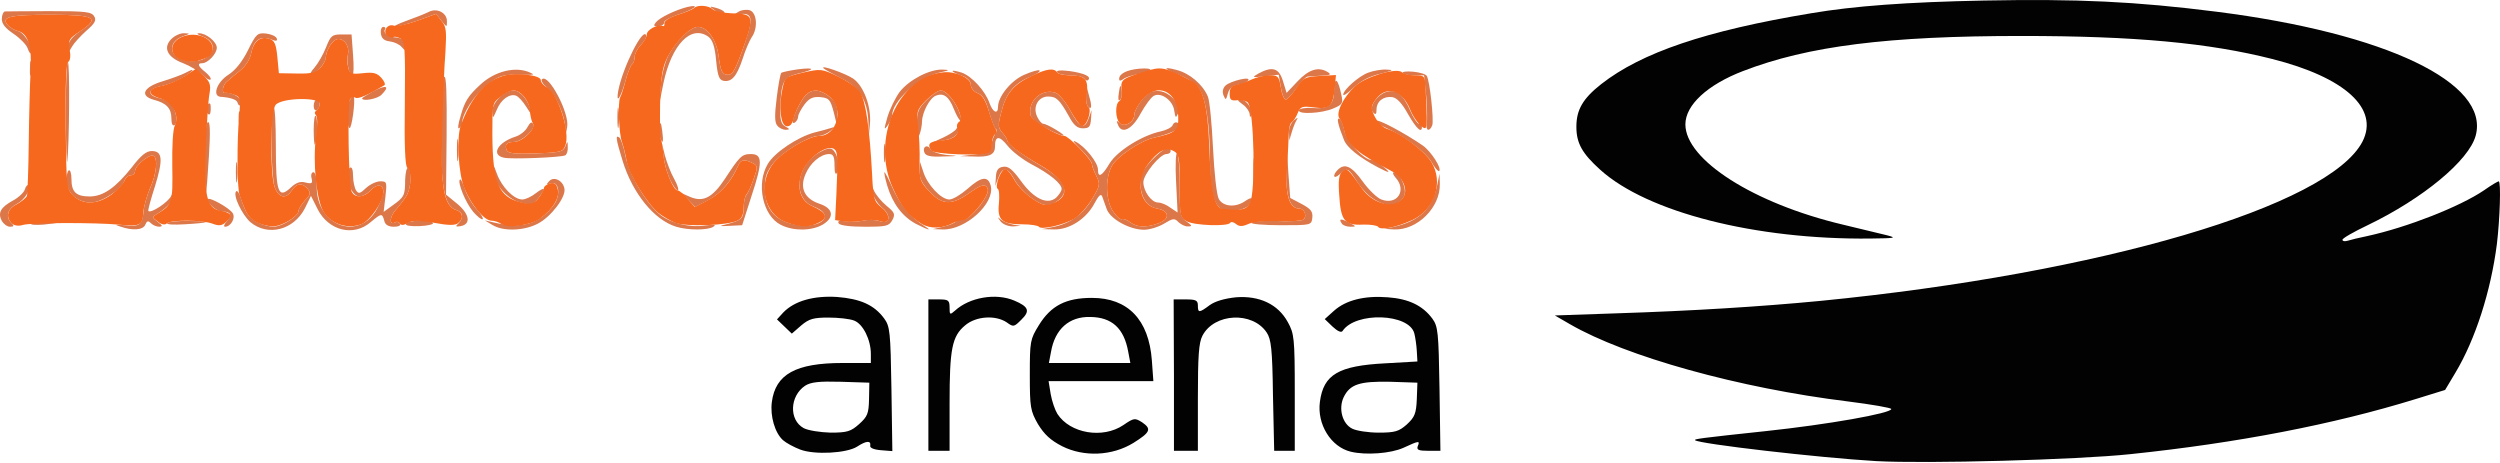
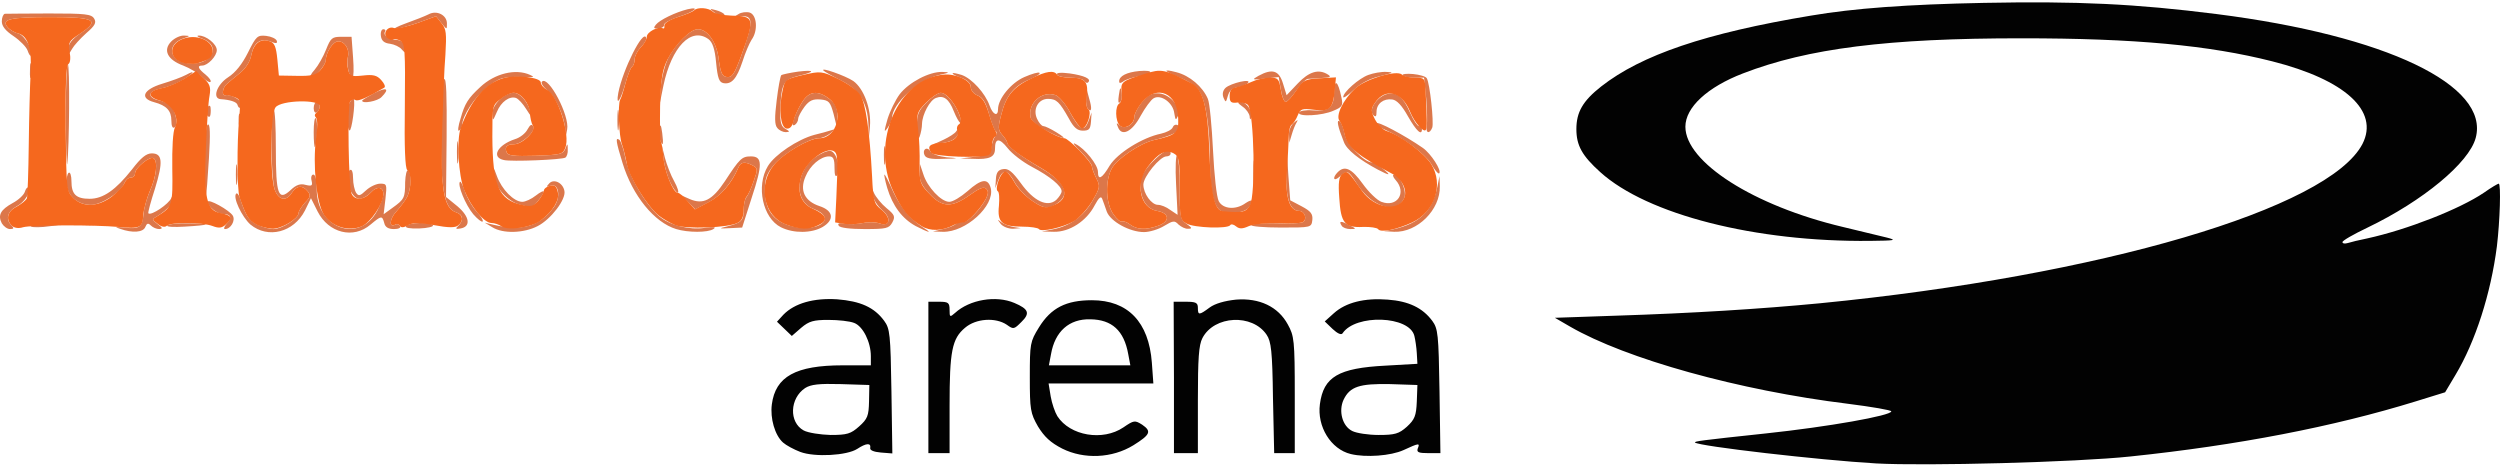
- <svg xmlns="http://www.w3.org/2000/svg" width="125" height="23.1" viewBox="68.402 167.127 825.624 152.564">
+ <svg xmlns="http://www.w3.org/2000/svg" width="150" height="28" viewBox="68.402 167.127 825.624 152.564">
  <path fill="#DC774A" d="M108 241.9c-1.9-.601-1.601-.7 1.5-.4 4.899.601 5.899-.1 6.3-4.399.1-1.9 1.1-5.4 2.2-7.9 2.1-4.7 2.6-9.7 1.1-10.6-1.2-.801-6.1 3.199-6.1 5 0 .8-.601 1.399-1.4 1.399s-1.7.8-2.1 1.8c-1 2.9-7.5 7.2-11.101 7.2-4.3 0-7.699-2.899-8-6.899-.1-1.7.2-3.4.7-3.7s.9 1 .9 2.8c0 4.3 1.5 5.8 6 5.8s8.6-2.899 14-9.7c2.899-3.8 4.7-5.3 6.5-5.3 3.6 0 3.8 2.8 1.1 11.601-1.399 4.3-2.399 8-2.2 8.199.9.9 6.801-3.1 7.601-5.1.7-1.7.899-1.8.899-.4.101 1.7-2.1 4.301-5.5 6.4-1.899 1.1-1.899 1.1.101 2.7 1.6 1.2 1.7 1.5.5 1.6-.9 0-2.101-.5-2.8-1.2-.9-.899-1.301-.699-1.801.5-.699 1.799-4.199 2.099-8.399.599zM151.1 240.5c-2.8-2.5-5.899-9-4.7-10.2.301-.3.801.301 1.2 1.301 1.9 5.899 2.9 7.5 5.7 8.899 1.6.8 4.1 1.5 5.4 1.5 2.8 0 8.3-3.5 8.3-5.3 0-.6 1-2.1 2.1-3.4 1.8-1.8 2-2.5.9-3.8-1.7-2.1-3.7-1.899-5.2.5-1.9 3-4.4 2.5-5.7-1.1-1.2-3.601-1.5-25.5-.3-26.2.4-.3.7 5.5.7 12.8 0 15.2.8 17.4 4.899 13.601 1.801-1.7 3.2-2.2 4.9-1.7 2.1.5 2.4.3 2-1.4-.3-1.1 0-2 .6-2 .7 0 1.101 1.9 1.101 4.9 0 13 14.2 18 20 7 1.1-2.2 2-4.601 2-5.4 0-2.5-2.101-2.8-4.101-.6-1.1 1.2-2.8 2.1-3.8 2.1-2.899 0-5.6-8-3.1-9.5.6-.399 1 .7 1 2.7 0 1.8.5 4 1 4.8.8 1.2 1.3 1.101 3.3-.8 1.3-1.2 3.4-2.2 4.7-2.2 2.2 0 2.2.3 1.7 5l-.599 5.099 2.9-2.1c3.899-2.8 4.2-3.3 4.2-8.5.1-2.399.5-4.2 1-3.899 1.199.699 1 6.199-.301 8.699-.6 1.2-2.3 3.4-3.6 4.9-2.3 2.4-2.5 5.6-.3 4.3.5-.3 1.1-.1 1.5.5.399.601-.5 1-2 1-1.8 0-2.9-.6-3.2-2-.7-2.5-.9-2.5-4.5.5-5.7 4.9-13.9 2.8-17.5-4.3l-2.2-4.4-2 4.101C165.4 243.1 156.9 245.3 151.1 240.5zM231 241.4l-2.5-1.5 3 .7c9.399 2.199 15.1.5 19.8-5.801 2.4-3.3 1.7-8.1-1.1-7.1-1.4.5-1.5.4-.4-.8 1.5-1.601 4.5-.2 5 2.5.6 2.8-4.5 9.399-8.8 11.6-4.6 2.401-11.5 2.601-15 .401zM291.7 242c-7.2-2.2-14.4-11-17.7-21.8-2.2-7.2-2.4-8.6-1.101-7.7.5.3 1.5 3.101 2.101 6.3 1.2 5.9 6.399 14.801 11 18.9 3.399 3 10.1 4.7 15.199 3.9 3-.4 3.9-.301 2.801.399-1.801 1.201-8.4 1.201-12.3.001zM326.3 241.4c-6-3-8.3-13.601-4.3-20.2 2.3-3.8 9.8-8.8 15.3-10.3 2.1-.5 4.6-1.2 5.5-1.5 1.399-.5 1.3-.3-.2 1-1.1.899-2.8 1.6-3.8 1.6-3.2 0-11.7 5.101-14.8 8.8-2.4 2.9-3 4.601-3 8.2 0 6.5 2.6 10.2 8.3 11.9 9.1 2.6 16.1-2.4 7.7-5.601-6.301-2.399-6.101-11.899.5-16.899 1.899-1.4 4.199-2.4 5.199-2.2 2 .4 3.5 5.9 2.2 8-.6.8-.899 0-.899-2.4 0-3-.4-3.8-1.801-3.8-2.8 0-6.3 3-7.8 6.7-2 4.6-.2 8.1 4.601 9.7 4.6 1.5 5.1 4.5 1.1 6.899-3.6 2.101-9.6 2.201-13.8.101zM370.8 241c-4.4-2.399-7.601-6.6-9.4-12.6-.7-2.4-1.1-4.4-.899-4.4.199 0 1.5 2.5 2.899 5.7 2.5 5.3 5.9 9.3 10.2 12 3 1.9 1.3 1.4-2.8-.7zM379.8 242c1.899-.399 3.8-1.2 4.399-1.8.601-.6 1.601-.8 2.2-.6 1.3.5 5.601-3.801 7.601-7.601.8-1.6.899-2.5.1-3.3s-2.3-.2-5.5 2.1c-5.9 4.2-9 4.101-13.2-.399-2.5-2.601-3.399-4.4-3.3-6.7l.1-3.2 1.101 3.3c1.3 4.301 5.899 9.2 8.6 9.2 1.2 0 3.8-1.6 6-3.5 4.601-4.1 6.8-4.399 7.7-1 1.4 5.8-8.3 14.601-15.8 14.4l-3.3-.101L379.8 242zM416.1 242.1c5.7-1.101 10.1-4.301 13-9.301 2.6-4.399 2.7-4.899 1.4-7.5-.801-1.6-1.5-3.399-1.5-4.1 0-.6-1.7-2.8-3.7-4.8-2.2-2.101-2.9-3.2-1.7-2.5 3.1 1.5 7.4 6.899 7.4 9.2 0 2.899 1.3 2.3 3.899-2.101 2.601-4.1 10.7-9.2 16.9-10.5 1.8-.399 3.6-1.3 3.899-2.1.5-1.4 2.301-1 2.301.5 0 1-4.101 2.7-8.5 3.7-4.5 1-12.4 6.3-14 9.5-2.2 4.199-1.9 11.5.6 15 1.1 1.6 2.4 2.699 2.8 2.399.5-.2 1.7.2 2.7 1 2.3 1.7 5.1 1.9 9.3.4 4-1.4 3.8-4.2-.399-4.9-3.4-.6-5.5-3.899-5.5-8.7 0-2.399 1-4.3 3.8-7.3 3.8-3.899 6.2-5.1 6.2-3 0 .601-.601 1-1.4 1-2.1 0-7.6 6.7-7.6 9.3 0 3 2.699 6.7 4.8 6.7 1 0 2.8.7 4.1 1.7l2.4 1.6-.5-10.1c-.3-5.6-.101-9.9.399-9.6.4.3.801 5.199.801 10.8 0 9.6.199 10.5 2.3 11.899 1.8 1.301 1.899 1.601.5 1.601-.9.1-2.3-.601-3.2-1.4-1.3-1.399-1.8-1.3-4.8.5-1.8 1.101-4.8 2-6.601 2-4.699 0-11.1-3.5-12.3-6.8-.5-1.5-1.2-3.4-1.5-4.2-.399-1-1.1-.399-2.5 2.2-2.7 5.2-8.3 8.8-13.399 8.7l-4-.101 3.6-.696zM528.5 242.1c8.8-2 12.899-6 14.6-14.101l.7-3.5.1 3.4c.2 7.7-7.399 15.3-15.1 15l-3.3-.2 3-.599zM69 240.1c-1.4-2.7-.4-4.5 3.6-6.7 1.9-1 3.7-2.7 4-3.7s.8-1.6 1.101-1.4c1.1 1.2-1.101 4.801-3.801 6.2-3 1.601-3.8 4.2-1.699 6.3.899.9.8 1.2-.5 1.2-.901 0-2.101-.9-2.701-1.9zM78.6 240.9c.3-.5 2.9-.9 5.7-.8 5.9.1 5.4.5-1.5 1.199-2.6.201-4.5.101-4.2-.399zM123.6 240.8c.3-.399 3.5-.8 7.2-.699 7.9.1 7.2.6-1.5 1.1-3.4.199-6 .099-5.7-.401zM143.3 240.2c1.9-2 1.3-3.2-1.4-3.2-1.8 0-4.899-2.5-4.899-4 0-1.2 7.3 2.8 8.3 4.601.9 1.6-.7 4.399-2.6 4.399-.501 0-.301-.8.599-1.8zM202.5 241c.7-1.2 8.2-1.399 8.899-.2.2.4-1.8.9-4.5 1-3.199.1-4.799-.2-4.399-.8zM219.8 240.9c1.8-1.9 1.5-3.7-.7-4.4-3.899-1.2-5.1-7.3-5.1-26 0-11.1.399-17.6 1.1-18 .7-.5.9 5.4.8 19.101l-.199 19.8 3.8 3.1c4 3.4 4.5 6.7 1 7.3-1.601.299-1.801.099-.701-.901z" />
  <path fill="#DC774A" d="M308.6 241.1c4.7-1.2 5.4-1.9 5.4-5.5 0-1.7.399-3.601.899-4.101.5-.6 1.601-2.899 2.4-5.3 1.399-3.9 1.399-4.3-.3-5.2-2.7-1.399-4-1.2-4.801.8-2.199 5-5.699 9.2-9.699 11.301L298 235.5l-2.2-2.3-2.3-2.3 2.7 1.2c4.399 1.899 7.399.399 11.6-5.9 4.899-7.5 5.6-8.2 8.6-8.2 3.8 0 3.9 2.601.3 13.5l-3.199 10-4 .2c-3.802.2-3.802.1-.901-.6zM345.4 240.9c-.5-.8.101-1 2-.7 1.5.3 4.2.2 6-.2 1.7-.399 4.2-.3 5.4.101 3.5 1.3 4.1-1.801.899-4.4-1.399-1.2-2.899-3.5-3.199-5.2-.5-2.901-.5-2.901.5-.501.6 1.4 2.5 3.7 4.199 5.101 2.7 2.199 2.9 2.8 1.9 4.699-1.1 2-2 2.2-9.1 2.2-4.8 0-8.199-.4-8.599-1.1zM398.9 240.3c-1.2-1.6-1.2-1.699.101-.6.8.6 2.6 1.3 4 1.6l2.5.4-2.601.2c-1.5 0-3.3-.7-4-1.6zM481.699 240.7c.301-.5 4-.7 8.2-.6 4.2.199 8.2 0 8.8-.4 1.5-.9.601-3.7-1.3-3.7-2.899 0-4.399-4.2-4.2-12l.2-7.5.5 8 .601 8 3.8 2c3 1.601 3.7 2.5 3.5 4.5-.3 2.5-.4 2.5-10.4 2.5-5.6 0-10-.4-9.701-.8zM511.5 240.9c-1.101-1.601-.2-1.7 2.5-.2 2.399 1.2 2.399 1.3.3 1.3-1.2 0-2.5-.5-2.8-1.1zM95.8 240.3c1.2-.199 3.2-.199 4.5 0 1.2.2.2.4-2.3.4s-3.5-.2-2.2-.4zM224.7 237.1c-2.601-3.101-5.301-9.801-4.4-10.7.3-.3 1 1.2 1.7 3.3s2.399 5 3.8 6.5 2.3 3 2 3.3-1.7-.8-3.1-2.4zM472.199 236.3c-2.8-1-4.199-6.199-4.199-16 0-12.1-1.4-21-3.801-24.199-.899-1.301-3.6-3.101-5.899-4-5.601-2.2-6.3-3.2-1.4-1.9 4.4 1.1 8.7 4.8 10.4 8.8.6 1.4 1.3 9 1.7 17 .399 8.2 1.199 15.5 1.899 16.8 1.4 2.601 5.601 3 8.9.601 2.399-1.601 2.899-.8.899 1.6-1.198 1.498-5.898 2.198-8.499 1.298zM240.3 234c-4.6-1.1-9.3-6.8-9.3-11.2.1-1.6.5-1.199 1.5 1.7 1.6 4.4 5.6 8.5 8.399 8.5 1 0 3-.899 4.5-2.1 1.4-1.101 2.601-1.7 2.601-1.2-.101.9-3.601 5.4-4.2 5.2-.1-.1-1.7-.4-3.5-.9zM408.9 232.4c-2-1.4-4.5-4.101-5.5-6-2.2-4.101-3.899-4.3-5.3-.601l-1 2.7.2-3c.1-2.2.8-3.1 2.399-3.3 1.7-.3 3.101.9 5.801 4.6 4.3 6 8.8 8.101 11.699 5.601 1-1 1.801-2.2 1.801-2.9 0-1.7-3.801-4.899-9.9-8.1-3-1.601-6.5-4.3-7.9-6.101-2.8-3.5-4.199-3.399-4.199.2 0 2.7-1.801 3.601-7.301 3.3l-4.199-.1 5-.6c4.399-.5 5-.9 5.3-3.101.2-1.399.8-3 1.3-3.7.6-.6.6-1.399.1-1.6-.399-.3-1.399-2.9-2.199-5.7-1-3.8-2.101-5.5-3.7-6.1-1.3-.5-2.3-1.7-2.3-2.8 0-1.2-1.101-2.301-3-3-1.601-.5-3-1.2-3-1.5 0-.301 1.3 0 3 .5 3.399 1.199 7.8 6.1 9.199 10.1 1.101 3.1 2.801 3.8 2.801 1.2 0-3.4 4.3-8.7 8.699-10.601 2.5-1.1 4.7-1.699 5-1.399.4.3-1.1 1.3-3.3 2.2-5.1 2.1-7.8 5.399-9.3 11.5-1.2 4.399-1.1 5.199.3 6.8.9 1 1.601 2.1 1.601 2.5 0 1.2 4.6 4.6 11.399 8.6 7.5 4.4 9.4 8.101 5.7 11.101-3.101 2.501-4.902 2.401-9.201-.699zM522.3 233c-1.8-1-4.4-3.7-5.8-6-2.9-4.5-3.101-4.6-5.7-2.3-2 1.8-2.5.4-.601-1.5 2.301-2.3 4.601-1.2 8.2 3.8 2 2.8 4.8 5.5 6.2 6 5.2 2 8.5-3 4.7-7.2-.9-1-1.101-1.8-.5-1.8 2 0 4.399 5.8 3.3 7.9-1.9 3.5-5.199 3.9-9.799 1.1zM136 219.7c0-7 .399-11.8 1-12.2.8-.5.899 3 .399 11.2-.399 6.5-.8 12-1 12.2-.199.2-.399-4.8-.399-11.2zM289.7 226.5c-.9-1.899-1.9-5.399-2.2-7.8l-.5-4.2 1 4c.6 2.2 1.899 5.7 3.1 7.8 1.101 2 1.601 3.7 1.101 3.7-.401 0-1.601-1.6-2.501-3.5zM482.3 223.5c0-3.8.2-5.3.399-3.2.2 2 .2 5.2 0 7-.199 1.7-.399.1-.399-3.8zM146.3 224c0-3 .2-4.3.4-2.7.199 1.5.199 3.9 0 5.5-.2 1.5-.4.2-.4-2.8z" />
  <path fill="#DC774A" d="M523.5 222.4c-6.2-3.3-10.4-6.601-11.301-9.2-2-5-2.5-7.5-1.399-6.8.5.3 1.3 2.1 1.6 4 .601 3.399 6.5 9.6 9.101 9.6.5 0 2.1.9 3.5 2 2.999 2.4 2.499 2.5-1.501.4zM541 220.4c-2.2-3.4-9.101-8.5-15.2-11.2-1.601-.6-2.8-1.6-2.8-2.1 0-1 9.399 4 15.3 8.1 2.7 1.9 6.3 7.5 5.399 8.4-.299.3-1.5-1.1-2.699-3.2zM90.1 205.3c0-9.399.3-17.399.7-17.699.7-.4.5 28.199-.2 32.899-.2 1.1-.4-5.7-.5-15.2zM219.3 216.5c0-3.3.2-4.5.4-2.7.199 1.801.199 4.5 0 6-.2 1.5-.4 0-.4-3.3zM360.3 217.5c0-2.7.2-3.8.399-2.2.2 1.5.2 3.7 0 5-.199 1.2-.399 0-.399-2.8zM234.8 219.2c-4.3-.9-2.1-5 3.7-6.9 1.7-.5 3.5-2 4.1-3.199.9-1.601 1.4-1.9 1.9-1 1 1.5-3.8 5.899-6.4 5.899-2.3 0-3.1.9-2.399 2.601.399 1.199 2.399 1.399 9.5 1.199 8-.3 9.1-.5 9.899-2.3.7-1.899.8-1.899.8.2.101 1.2-.3 2.4-.8 2.7-1 .7-17.9 1.4-20.3.8zM373.699 217.5c-.8-1.899 1-2.899 2-1.1.4.8 2.801 1.6 5.301 1.899 4.3.301 4.199.4-1.101.5-4.2.201-5.799-.199-6.2-1.299zM172 210c0-2.899.3-5 .7-4.6.699.7.5 8.7-.301 9.5-.199.2-.399-2-.399-4.9zM286.4 212.6c-.3-.801-.399-2.5-.199-3.801.3-1.699.5-1.3.899 1.5.5 3.801.2 4.701-.7 2.301zM380 212.5c1.899-.899 3.8-2.1 4.199-2.8.4-.7.801-.7.801-.2 0 2.101-1.7 3.5-5 4l-3.5.601 3.5-1.601zM371.199 208.5c0-4.3.4-5.5 3.101-8.2 1.7-1.8 3.899-3.3 4.8-3.3 1.9 0 5.2 4.101 6.3 7.8 1.2 3.7-.3 2.5-2-1.699-1.6-4.101-3.399-5.4-5.899-4.4-2 .7-4.5 5.4-4.601 8.5 0 1.3-.399 3.2-.8 4.3-.5 1.299-.8.399-.901-3.001zM494.1 210.9c-.1-1.5.7-3.3 1.6-4 1.301-1.101 1.5-1.101.9-.101-.5.801-1.2 2.601-1.6 4l-.801 2.7-.099-2.599zM355.199 207.5c-.3-7.2-2.899-11.5-9.1-14.6-2.8-1.4-5.4-2.9-5.7-3.2-1.399-1.4 7.3 1.7 9.8 3.4 3.5 2.5 6 9.3 5.5 15l-.399 4.4-.101-5zM413.9 209.5c-2.6-1.3-4.899-3.2-5.1-4.2-1.2-4.699 3.7-9.199 8.3-7.5 1.1.5 3.3 3 4.7 5.7 3.2 5.9 4.7 6.5 6.1 2.8l1-2.8-.2 3c-.199 2.5-.6 3-2.699 3-1.801 0-3-1-4.601-4-3.1-5.5-4.1-6.5-6.899-6.5-3.2 0-5.101 3.4-3.601 6.601.6 1.299 1.5 2.399 2.1 2.399.5 0 2.399.9 4.199 2 4.601 2.8 2.301 2.4-3.299-.5zM255.1 209.4c-.2-4.3-3.2-11-5.8-13.101-1.5-1.199-2.4-2.6-1.9-3 2.101-2.1 9.2 11.301 8.301 15.801-.401 2.2-.401 2.2-.601.3zM272.3 206c0-3 .2-4.3.4-2.7.199 1.5.199 3.9 0 5.5-.2 1.5-.4.2-.4-2.8zM183.8 209.4c-1.1-1-1-7.601.2-9.4.5-.8 1-1.2 1.2-1 .7 1-.7 11.1-1.4 10.4zM220.5 205.5c1.399-5 2.5-6.7 6.5-10.399 4.8-4.5 11.7-6.2 16.5-4 1.6.699 1.2.8-2 .699-7-.199-8.101.101-12.5 3.601-3.9 3.1-7.9 9.2-8 12.3 0 .6-.4 1.4-1 1.8-.5.299-.3-1.501.5-4.001zM325.1 208.6c-.9-1-.9-3.5-.2-9.101.5-4.2 1.2-7.899 1.5-8.3.4-.3 2.9-.8 5.601-1.2 5.8-.7 5.699.101-.301 1.5-4.6 1.2-5.399 2.7-5.6 11.7-.1 3.5.3 5 1.7 5.7 1.5.899 1.5 1 .1 1.1-.9.001-2.201-.599-2.8-1.399zM361.5 205.7c.8-2.6 2.6-6.3 4-8.2 3.1-4 9.8-7.5 14.1-7.399 2.6.1 2.6.199-1 1-7 1.699-15.6 9.5-15.6 14.199 0 .7-.7 2.2-1.5 3.301-1.2 1.699-1.2 1.299 0-2.901zM437.6 208.3c-.6-1.399-.5-1.5.5-.6 1.6 1.6 4.9-.1 4.9-2.7 0-1 1.199-3.3 2.6-5 2.1-2.399 3.3-3 5.7-2.8 3.7.4 7.399 4.8 6.1 7.5-.7 1.5-.8 1.4-1.2-1-.399-3.4-4.399-6.3-6.8-4.9-.899.5-2.8 3.101-4.3 5.801-2.8 5.299-6.3 6.999-7.5 3.699zM533.4 204.8c-2-3.6-3.7-5.399-5.2-5.6-2.899-.4-5.199 1.4-5.199 4.1 0 1.601-.301 1.801-1.101 1-1.7-1.699 1.4-6.1 4.601-6.899 3.199-.8 5.3.899 7.699 6.399 1 2.301 2.301 4.2 2.801 4.2.6 0 1 .5 1 1-.001 2.3-1.802.7-4.601-4.2zM539.6 207.8c.2-1.3.1-5.3-.2-9l-.7-6.8h-3.3c-1.8 0-3.5-.3-3.8-.8-.2-.4 1.3-.6 3.5-.4 2.1.2 4.2.801 4.5 1.4 1 1.6 2.4 14.7 1.8 16.3-.9 2.3-2.3 1.8-1.8-.7zM125 206.2c0-3.3-1.601-5-5.7-6.1-4.9-1.301-3.6-4.2 2.7-6.101 3-.899 6.5-2.2 7.8-2.899 3.5-1.9 2.6-.5-1.3 1.8-1.9 1.1-5 2.3-7 2.7-4.3.8-4.601 3-.601 3.899 1.601.3 3.4 1.2 4 1.8 1.601 2 2.4 6.4 1.2 7.101-.699.5-1.099-.4-1.099-2.2zM147.2 206c0-1.899.199-2.7.5-1.7.199.9.199 2.5 0 3.5-.3.9-.5.1-.5-1.8z" />
  <path fill="#DC774A" d="M330.5 205.9c.399-1.3 1.6-3.9 2.699-5.601 2.301-3.899 5.301-4.3 9.2-1.199 2 1.6 2.601 2.899 2.5 5.699l-.1 3.7-1.101-4.5c-1.1-4-1.5-4.5-4.3-4.8-2.5-.2-3.7.3-5.3 2.4-1.1 1.5-2.1 3.3-2.1 4 0 .699-.5 1.6-1.101 2-.797.401-.897-.099-.397-1.699zM231 203.8c0-2.899 4-6.8 7-6.8 2.1 0 4.5 2.7 5.5 6 .6 2.2.399 2.101-1.3-.6-1.101-1.8-2.601-3.4-3.4-3.7-2.1-.7-4.9 1.2-6.3 4.6-1.4 3.2-1.4 3.2-1.5.5zM481.1 204.8c-.1-.899-1.1-2.399-2.3-3.199-1.8-1.301-1.9-1.601-.601-1.601 1.9 0 4.2 3.5 3.4 5.3-.199.7-.499.5-.499-.5zM136.4 203.9c-.3-.601-.1-1.601.5-2.2.801-.8 1.101-.5 1.101 1.1-.001 2.4-.501 2.8-1.601 1.1zM497.4 203.5c.101-.5 2.2-.899 4.5-.7 5.4.4 7.101-1 7.101-6.199.1-4.4 1.3-3.5 2.399 1.899.601 2.7.3 3.2-2.6 4.4-3.7 1.7-12 2.1-11.4.6zM172 202.1c0-1.2.5-2.101 1-2.101.6 0 1 .601 1 1.4s-.4 1.8-1 2.1c-.5.301-1-.299-1-1.399zM427.699 202.3c-.399-.3-.699-2-.6-3.699l.1-3.101.9 3.4c1.001 3.3.801 4.7-.4 3.4zM146.8 200.9c-.3-.9-2.4-1.601-5.5-1.8-2.9-.2-1.3-4.801 2.4-7.2 2.5-1.601 4.699-4.4 6.6-8.2 2.7-5.4 3.1-5.8 6-5.5 1.7.2 3.2.9 3.5 1.6.3.9-.2 1-2 .301-3.4-1.301-5.6.3-6.4 4.399-.399 2.2-1.8 4.4-3.8 6-1.7 1.4-3.7 3-4.3 3.601-1.4 1.1-1.8 4-.5 3.699 1.6-.399 5.2 1.4 5.2 2.801 0 1.599-.7 1.899-1.2.299zM286.6 195.5c.2-3.3 1.4-7.8 2.5-10 2.5-4.8 7.3-9.5 9.8-9.5 3.2 0 6.3 4.5 6.9 10.2.6 4.3 1.1 5.4 2.7 5.6 1.6.2 2.399-.899 4.5-6.5 4.399-12.1 4.399-14.1-.5-13.5-1.801.2-1.9.2-.2-.8.899-.6 2.6-.8 3.7-.5 2.399.8 2.8 6 .6 9-.7 1.101-2.1 4.3-3 7.2-1.9 5.7-3.6 7.6-6.3 7.1-1.4-.3-1.9-1.6-2.4-6.699-.399-4.601-1.2-6.801-2.5-7.801-5.7-4.2-12.2 2.5-14.9 15.3l-1.4 6.899.5-5.999zM437.9 197.8c.4-2.8.601-2.899.9-.899.2 1.3 0 2.7-.5 3.2-.601.599-.7-.301-.4-2.301zM188 199.6c0-.2 1.8-1.301 4-2.5 4.1-2.101 5.2-1.5 2.399 1.3-1.299 1.4-6.399 2.3-6.399 1.2zM272.6 197c1.5-7.7 8.2-21.1 9.2-18.2.2.601-.6 2-1.7 3.101-1.2 1.2-2.1 3-2.1 4 0 1.1-.4 2.2-.9 2.5-.399.3-1.399 2.7-2.1 5.3-1.6 5.799-3.3 8.199-2.4 3.299zM472.5 198.7c-.5-1.2-.301-2.4.6-3.3 1.7-1.601 9-3.3 7.4-1.601-.5.601-2.101 1.2-3.5 1.4-1.601.2-2.601 1.1-3.101 2.8-.599 2.201-.7 2.301-1.399.701zM491.4 195.9l-.7-4.101-4.6.5c-4.2.5-4.4.4-2.1-.899 4.6-2.5 6.8-1.8 8.1 2.5l1.2 3.899 3.7-3.899c3.699-3.9 6.899-4.9 10-2.9 1.1.7.699 1-2 1.101-1.9.1-4.101.3-4.7.3-.7.1-2.4 1.8-3.8 3.899-1.4 2-3 3.7-3.5 3.7s-1.301-1.9-1.6-4.1zM512 198.4c0-1.601 5.199-6.2 8.3-7.3 1.6-.601 4.3-1.101 6-1 2.6.1 2.2.3-2.101 1.399-3.5.8-6.5 2.4-8.8 4.601-1.899 1.8-3.399 2.8-3.399 2.3zM135.2 191.8c-1.2-1.199-4-2.899-6.301-3.8-5.199-1.899-6.8-5.1-3.899-8 1.1-1.1 3-2 4.3-1.899 2 .1 2 .1-.5 1-5.4 2-4.5 7.3 1.4 8.1 7.699 1.2 11.8-5.6 5-8.1-1.5-.5-2-1-1.2-1 2.399-.101 6 2.8 6 4.8s-3 5.1-4.8 5.1c-1.801 0-1.4 1 1.1 3 1.2 1 2 2.101 1.6 2.4-.3.299-1.5-.401-2.7-1.601zM426.5 193.1c-.301-.6-2.4-1.1-4.5-1.1-2.101 0-4.2-.399-4.5-1-.4-.6 1.1-.8 4.199-.399 4.801.699 7.2 1.8 6.101 2.899-.3.4-.9.2-1.3-.4zM438 193.2c0-1.7 2.399-3 6.699-3.4 5-.399 4.7.9-.5 1.801-2 .399-4.3 1.1-4.899 1.699-.9.6-1.3.6-1.3-.1zM78.3 189.5c0-2.2.2-3 .4-1.7.199 1.2.199 3 0 4-.3.9-.5-.1-.4-2.3zM172.3 189.4c1.2-1.4 2.9-4.4 3.8-6.7 1.5-3.8 2-4.2 5-4.2h3.4l.5 6.8c.3 3.7.2 6.7-.2 6.7-1.1 0-2.1-4.7-1.5-6.899.6-2.5-1-5.101-3.2-5.101-1.7 0-4.1 3.601-4.1 6.3-.101 1.601-3.601 5.7-4.9 5.7-.6 0-.1-1.2 1.2-2.6zM77.5 183c-.4-1.1-2.4-3.2-4.601-4.7C70.2 176.5 69 175 69 173.4c0-1.3.5-2.4 1-2.5.6 0 7.2-.101 14.7-.101 11.899 0 13.899.2 14.8 1.7.8 1.3.3 2.3-2.601 4.8-2 1.801-4.1 4.101-4.699 5.2-1.101 1.9-1.101 1.9-1.2-.2 0-1.5 1.3-3.1 3.899-4.899 6.7-4.4 4.801-5.4-9.8-5.4-13.3 0-16.399.7-14.2 3.3.601.801 2.2 1.801 3.5 2.101 2.2.5 5.4 6.2 4.2 7.3C78.4 185 77.9 184.2 77.5 183zM201.1 182.7c-.7-.9-2.5-1.7-3.899-1.9-1.9-.199-2.801-1-3-2.5-.201-1.3.199-2.3.799-2.3.6 0 .899.4.5.9-.601 1.1 1.2 2.5 3.8 2.6 2.3.2 4 2 3.5 3.5-.3.9-.8.8-1.7-.3zM202.6 174c2.8-1 6.101-2.3 7.3-2.899 2.7-1.5 6.101.199 6.101 3 0 2.1 0 2.1-1.8-.101l-1.801-2.3-6 2.2c-3.3 1.1-6.699 2.1-7.5 2-.8 0 .9-.9 3.7-1.9zM285 174.5c1.3-1.6 6.5-4.1 10.5-5.1 4.5-1 2.1.899-3.3 2.6-2.601.9-4.601 2-4.5 2.601.1.5-.7 1.1-1.801 1.1-1.599.199-1.799-.101-.899-1.201zM304.4 170.5c-1.8-1.3-1.8-1.399.4-.8 1.2.3 2.5.9 2.8 1.4.8 1.4-1 1.1-3.2-.6z" />
  <path fill="#F5681E" d="M372.699 241c-4.3-2.7-6.6-5.5-9.399-11.7-7.4-16.1 1.7-37 16.7-38.3 4-.399 9 1.9 9 4.101 0 1.1 1 2.3 2.3 2.8 1.5.6 2.6 2.399 3.6 5.7.8 2.699 1.8 5.399 2.3 6.1s.5 1.4-.199 1.8c-.5.3-1 1.7-1 3s-.4 2.7-1 3c-2 1.2-18.301.601-19.101-.7-1.399-2.199-.5-3 3.5-3.3 3.8-.2 6-2 5.101-4.2-.2-.699 0-1.5.6-1.899 2.2-1.3-3-10.4-6-10.4-.9 0-3.1 1.5-4.9 3.3-3 3.101-3.199 3.601-2.6 8.7.4 3 .6 8.3.5 11.7-.1 5.7.2 6.5 3.3 9.7 4.2 4.5 7.3 4.6 13.2.399 3.2-2.3 4.7-2.899 5.5-2.1s.7 1.7-.1 3.3c-1.801 3.4-6.2 8-7.4 7.8-.6-.1-2 .301-3.1.801-3.802 2.098-7.901 2.198-10.802.398zM411.5 242c-.301-.399-2.7-.8-5.5-.8-6.7 0-8.301-1.4-7.7-6.9.2-2.399.1-4.6-.4-4.8-1.1-.8 1-6.5 2.5-6.5.601 0 2 1.601 3 3.5 1 1.9 3.601 4.601 5.8 6.101 3.2 2.199 4.4 2.6 6.5 1.8 6.801-2.4 5.2-7.601-3.899-12.8-6.7-3.9-10.8-6.9-10.8-8.2 0-.4-.7-1.5-1.601-2.5-1.399-1.601-1.5-2.4-.3-6.8 1.5-6.101 4-9.101 10-11.9 4.9-2.4 7.4-2.7 8.4-1.2.3.601 2.3 1 4.399 1 4.8 0 6 1.3 5.4 6-.3 2.101-.101 4 .5 4.4 1.399.899-.601 6.8-2.2 6.3-.6-.2-2.3-2.5-3.8-5.2-1.4-2.7-3.601-5.2-4.7-5.7-4.6-1.699-9.5 2.801-8.3 7.5.399 1.601 8.8 6.7 11.1 6.7 1.4 0 9.101 7.9 9.101 9.3 0 .7.699 2.4 1.5 4 1.3 2.601 1.199 3.101-1.4 7.5-1.5 2.5-4.2 5.5-6 6.601-3.7 2.098-10.901 3.698-11.6 2.598zM523.5 242c-.301-.399-2.5-.8-5-.7-6 .301-7.301-1.3-7.801-9.5-.399-5.199-.1-7.1 1-8 1.601-1.3 1.801-1.1 6.601 5.7 3.899 5.4 11.399 6.9 13.7 2.5 1.399-2.5-.5-6.6-3.9-8.3-11.3-5.9-14.7-8.7-15.7-13.1-.3-1.7-1.1-3.7-1.6-4.301-1.4-1.699 1.1-6.899 5.1-10.699 3.3-3.101 13.8-6.301 15.5-4.601.601.601 2.5 1 4.3 1 3.2 0 3.301.2 3.5 4.3.5 9.5.5 12.2.101 12.9-.601 1.2-3.8-2.4-5.2-5.9-2.7-6.699-8.2-8.1-11.6-3-1.4 2.101-1.4 2.7 0 5.5.899 1.7 2.6 3.4 3.8 3.801 4.6 1.399 12.5 7.3 14.8 11 4.1 6.699 1.2 15.699-6.3 19.199C529.6 242.2 524.3 243.3 523.5 242zM72.3 240.9c-2.1-2.101-1.5-4.8 1.6-6.3 1.6-.9 3.1-2.1 3.4-2.8.2-.699.5-8.699.6-17.8.101-9.1.4-19.5.601-23.2.499-8.2-.801-12.6-4.101-13.4-1.3-.3-2.899-1.3-3.5-2.101-2.199-2.6.9-3.3 14.2-3.3 14.7 0 16.5 1 9.7 5.5-3.7 2.4-3.9 2.9-3.4 6 .4 2 .2 3.601-.399 4-.8.5-1 7.4-.9 21.3.2 20 .3 20.7 2.5 22.9 3.2 3.2 8.101 3 12.7-.4 2-1.6 3.9-3.6 4.2-4.5.399-1 1.3-1.8 2.1-1.8s1.4-.6 1.4-1.399c0-1.801 4.899-5.801 6.1-5 1.5.899 1 6-1.2 10.8-1.1 2.6-2.1 6.3-2.199 8.2-.2 4-1.2 4.399-8.2 3.699C100 240.6 78.8 240.6 76 241.4c-1.5.5-3 .2-3.7-.5z" />
  <path fill="#F5681E" d="M120.5 240.3c-2-1.5-2-1.5-.101-2.6 4.9-3 5.101-3.6 4.9-15.7-.1-6.6.2-12.399.9-13.6 1.5-3.2-.9-7.601-4.9-8.8-4.4-1.2-4.2-3.2.3-4.101 2-.3 5.4-1.8 7.601-3.1l4-2.601 2.5 2.4c2 1.9 2.399 2.9 1.899 5.8-.399 1.9-.899 9.7-1.2 17.2-.699 16.4.2 20.6 4.7 21.5 3.8.7 4.3 1.6 2 3.7-1.399 1.3-2.399 1.399-4.5.6-3.399-1.3-13.899-1.3-15.1-.1-.599.602-1.799.402-2.999-.598zM152.9 240.4c-2.399-1.3-3.3-2.8-5.399-8.9-.8-2.399-.9-17.8-.101-26.2.5-5.699.4-6.199-1.699-6.899-1.2-.5-2.5-.7-2.9-.601-1.3.301-.9-2.6.5-3.699.6-.601 2.6-2.2 4.3-3.601 2-1.6 3.4-3.8 3.8-6 .801-3.899 3.101-5.6 6.101-4.5 1.6.5 2.1 1.9 2.5 6l.5 5.3 6 .101c4.8.1 6.3-.3 7.7-1.9 1-1.1 1.699-2.5 1.8-3.2 0-2.699 2.399-6.3 4.1-6.3 2.2 0 3.8 2.601 3.2 5.101-.3 1-.3 2.899.1 4.3.5 2.1 1 2.3 4.801 1.899 3.399-.399 4.699-.1 6.1 1.5 1 1.101 1.5 2.2 1 2.5-5.4 3.2-8.6 4.601-9.5 4.101-.6-.4-1.4-.101-1.8.5-.9 1.5-.5 28 .5 30.399 1 2.301 4 2.2 6.399-.399 2-2.2 4.101-1.9 4.101.6 0 3.101-4.2 9.3-7.101 10.601-4.5 1.8-9.8.199-12.5-3.801-2.5-3.8-3.8-16.6-2.6-25.5.5-3.399.5-6.1-.1-6.699-.5-.5-.4-1.101.199-1.5.601-.4 1.101-1.4 1.101-2.2 0-2.3-12.8-2-14.601.399-1.699 2.101-1.899 22.5-.3 27.101 1.3 3.6 3.8 4.1 5.7 1.1 1.5-2.399 3.5-2.6 5.2-.5 1.1 1.3.899 2-.9 3.8-1.1 1.301-2.1 2.801-2.1 3.4 0 1.9-5.7 5.3-8.7 5.2-1.501-.103-4.001-.703-5.401-1.503zM200.5 241c-.4-.6-1-.8-1.5-.5-2.2 1.3-2-1.899.3-4.3 1.3-1.5 3-3.7 3.6-4.9 1.4-2.8 1.4-8 0-8.8-.699-.5-1-7.5-.8-21.2.2-18.6 0-20.6-1.5-21.5-1-.5-2-.699-2.3-.399-.4.3-1.2.1-2-.5-1.7-1.4.1-4.101 2.2-3.3.8.3 4.2-.4 7.6-1.601l6.3-2.3 1.801 2.3c1.6 1.9 1.699 3.4 1.3 10.4-.4 4.399-.8 16-1.101 25.6-.5 18.9.601 25.2 4.7 26.5 2.2.7 2.5 2.8.601 4.3-.9.801-3.2.801-8-.1-5.2-.9-7.2-.8-8.7.1-1.201.7-2.101.8-2.501.2z" />
  <path fill="#F5681E" d="M234 241.1c-.8-.601-2.3-1.101-3.3-1.101-2.4 0-6.801-5.3-9-10.899-1.9-4.7-2.601-16.7-1.101-20.601 3.4-9.3 8.101-14.7 14.2-16.399 4.1-1.101 12.2-.2 12.2 1.5 0 .699.899 1.8 2.1 2.399 3.601 2 7.7 14.9 6 19.2-.8 2.1-1.5 2.3-9.899 2.6-7.101.2-9.101 0-9.5-1.199-.7-1.7.1-2.6 2.4-2.6 2.8 0 7.4-4.399 6.3-6.1-.5-.8-.899-2.7-1-4.2-.199-3.3-3-6.7-5.399-6.7-1 0-2.9.9-4.3 2.101-2.7 2-2.7 2.199-2.7 12.399.1 16.2 2.1 20.8 9.7 22.5 3 .7 3.899.5 5.399-1.3 1-1.2 1.8-2.7 1.9-3.3 0-.7.899-1.4 2-1.7 1.5-.4 2.2.1 2.6 2 .7 2.7-1.5 6.4-5.8 9.6-3 2.2-10.6 3.3-12.8 1.8zM291.4 240.7c-1.699-.7-4.1-2.1-5.5-3.2-3.899-3.2-9.699-12.7-10.5-17-.399-2.2-1.1-5.1-1.6-6.5-1-2.6-1.4-13.1-.6-14.7.3-.399 1.1-2.899 1.8-5.6.7-2.6 1.7-5 2.1-5.3.5-.3.9-1.4.9-2.5 0-1 .899-2.8 2-3.9 1.1-1.1 2-2.7 2-3.5 0-1.6 3.899-3.6 5.3-2.8.4.2.6-.1.5-.8-.2-.8 1.6-2 4.4-2.9 2.6-.8 5-1.8 5.399-2.2 1.1-1.199 4.9-.899 6.2.4.6.6 3.3 1.2 6 1.3 7.899.2 8 .7 3.2 13.8-2.101 5.601-2.9 6.7-4.5 6.5-1.601-.199-2.101-1.3-2.7-5.6-.601-5.7-3.7-10.2-6.9-10.2-2.5 0-7.3 4.8-10 9.9-1.8 3.6-2.199 6.2-2.5 15.5-.1 6.1 0 11.5.301 11.899.3.5.6 2.7.8 5 .3 4.4 3.2 11.7 4.7 11.7.5 0 2 1.2 3.3 2.8l2.399 2.7 4.5-2.399c4.101-2.101 7.601-6.2 9.8-11.301.801-2 2.101-2.199 4.801-.8 1.699.9 1.699 1.3.3 5.2-.8 2.4-1.9 4.7-2.4 5.2-.5.6-.899 2.5-.899 4.3 0 2.1-.601 3.6-1.9 4.2-3.001 1.701-17.201 2.201-20.701.801zM328 240.5c-7.4-2.7-9.5-13-4-19.7 3.1-3.8 11.6-8.8 15-8.8 5.8 0 8.199-9.1 3.399-12.899-3.899-3.101-6.899-2.7-9.2 1.199-1.1 1.7-2.399 4.5-2.699 6-.5 1.9-1.301 2.7-2.4 2.5-1.9-.399-2.6-6.3-1.3-12.3.8-3.899.899-4 6.8-5.399 5.8-1.301 6.2-1.301 11.6 1.3 3.101 1.5 6.4 3.8 7.301 5.3 1.8 2.8 3.1 11.8 3.899 26.8.4 8.3.601 9.101 3.101 11.101 3.399 2.699 2.899 5.899-.7 4.5-1.2-.4-3.601-.5-5.3-.101-1.7.4-4.5.5-6.2.3l-3.101-.5.4-8.1c.5-11.1.4-13.8-.2-14.8-1.9-3.101-9.8 2.399-11.4 7.899-1.5 4.801 0 8.801 3.699 10.4 4.9 2.2 5.4 4 1.801 5.6-3.1 1.5-5.9 1.4-10.5-.3zM441.6 240.5c-1-.8-2.2-1.2-2.7-1-.399.3-1.7-.8-2.8-2.399-2.5-3.5-2.8-10.801-.6-15 1.6-3.2 9.5-8.5 14-9.5 7.3-1.601 8.199-2.4 8-7.101-.2-8.399-6.9-11.399-11.9-5.399C444.199 201.8 443 204 443 205c0 2.5-3.301 4.3-4.801 2.8s-1.6-6.5-.1-7.3c.6-.399.9-2.1.7-3.7-.3-3.399 0-3.699 7.8-6.1 5.3-1.7 6.5-1.5 15.4 3.2 3.699 1.899 5.3 7.899 5.8 22.5.5 14 1.7 19.5 4.5 19.7 6.3.6 7.7.3 8.899-2 1.9-3.4 1.4-29.801-.6-33-.4-.601-2-1-3.4-.9-2.3.3-2.699-.1-2.699-2.2 0-1.7.6-2.6 2-2.8 1.1-.2 3.399-1 5.199-1.8 1.7-.8 4.4-1.4 6.101-1.4 2.7 0 3 .4 3.6 4 .3 2.2 1.101 4 1.601 4s2.1-1.7 3.5-3.8c2.199-3.4 2.899-3.7 7.8-4l5.3-.3-.4 4.3c-.6 6.1-1.699 7.1-6.899 6.4-3.9-.5-4.4-.301-5.3 1.8-.5 1.3-1.4 2.7-2 3.1-.601.3-1 2.3-1 4.3-.101 2-.301 7.2-.601 11.5-.6 8.101.9 12.7 4 12.7 1.9 0 2.8 2.7 1.3 3.7-.699.4-4.3.6-8 .4-3.8-.101-8.1.199-9.8.899-2.2 1-3.2 1-4.3.101-.8-.7-1.7-.801-1.9-.4-.8 1.3-11.899.9-14.399-.5-2.2-1.2-2.3-1.9-2.3-11.7 0-9.399-.2-10.5-2-11.5-2.601-1.399-5.101-.1-8.5 4.4-4.301 5.6-2.601 13.6 3 14.6 4.199.7 4.399 3.5.399 4.9-4.201 1.5-7 1.3-9.3-.4zM129.8 187.3c-5.6-.899-6.2-6.3-.8-8.199 5.2-1.801 10.899 1.399 9.399 5.3-.5 1.3-1.199 1.7-4.899 2.899-.5.2-2.2.2-3.7 0z" />
  <path fill="#020202" d="M688 319.4c-18.9-1.101-58.601-5.7-59.801-6.9-.399-.399 1.7-.7 23.301-3 20.699-2.2 41.5-5.899 41.5-7.3 0-.399-6.4-1.5-14.301-2.5-35.899-4.399-73.3-14.8-91.8-25.5l-5-2.899 20.3-.7c24.9-.8 47.5-2.2 67.301-4.101 92.699-9.1 168-31.3 179.1-52.6 5.6-10.9-5.7-21.2-29.8-27.3-20.9-5.3-45.3-7.6-82.8-7.6-44.101 0-70.5 3.3-92 11.601-11.7 4.5-19 11.199-19 17.6 0 11.7 22.5 26.1 52 33.1 5.8 1.4 12.3 3 14.5 3.5 3.5.9 2.8 1-5.5 1.101-37.9.399-73.601-8.7-89.101-22.7-6-5.4-7.899-8.8-7.899-14.2 0-5.6 2.1-9.3 8.199-14.1 13.301-10.4 34.4-17.601 69.301-23.4 14.1-2.399 31.699-3.7 57.1-4.2 30.8-.6 50.1.301 76.9 3.7 55.899 7.101 90.199 23.5 85.5 40.9-2.2 8.2-17.4 20.8-35.7 29.6-4.601 2.2-8.3 4.3-8.3 4.8s.8.601 1.8.301c.899-.301 3.8-1 6.3-1.5 13.3-2.9 30.6-9.7 38.6-15.101 2.4-1.7 4.601-3 4.9-3 .8 0 .4 12.4-.6 20.7-2 15.601-7.101 31.5-13.7 42.5l-3.4 5.7-9.7 3C839 307.3 807.4 313.4 772 317.1c-17.801 1.9-67.6 3.2-84 2.3zM332.699 315.6c-2.099-.8-4.699-2.2-5.699-3.1-2.7-2.399-4.301-8-3.7-12.6 1.2-9.2 7.899-12.9 23.399-12.9H356v-3c0-4.699-2.601-9.899-5.5-11-1.5-.6-5.301-1-8.5-1-4.9 0-6.4.4-9 2.601l-3.101 2.7-2.5-2.4L325 272.6l2.1-2.3c3.7-3.801 10-5.601 17.8-5.101 7.601.601 12.2 2.601 15.5 7.101 1.9 2.6 2.101 4.3 2.4 23.3l.3 20.5-3.8-.301c-2.4-.199-3.7-.8-3.5-1.5.3-1.8-1.4-1.6-4.3.301-3.4 2.2-14 2.8-18.801 1zm19.401-8.4c2.8-2.5 3.2-3.5 3.3-8.3l.101-5.4-9.4-.3c-7.2-.2-9.9.101-11.8 1.3-5.101 3.4-5.4 11.3-.5 14 1.5.8 5.5 1.4 8.899 1.5 5.499 0 6.7-.4 9.4-2.8zM419.199 314.5c-3.899-2-5.899-3.899-8-7.3-2.5-4.399-2.699-5.5-2.699-16.3 0-11.1.1-11.7 3-16.4 4-6.5 9-9 17.5-9 11.899 0 18.8 7.2 19.8 20.601l.5 6.899h-34.601l.7 4.301c.4 2.3 1.4 5.199 2.2 6.5 4.2 6.499 15 8.3 21.8 3.699 3.5-2.399 3.8-2.399 6.2-.899 3.2 2.199 2.7 3.3-2.9 6.8-7 4.299-16.299 4.699-23.5 1.099zM441 283.301c-1.4-7.801-5.4-11.4-12.5-11.5-7-.2-11.7 4-13 11.5l-.7 3.699h26.899l-.699-3.699zM514.5 316.3c-6.601-1.6-11.2-9.1-10.2-16.499 1.2-9 6.1-11.9 21.7-12.7l10.5-.601-.2-3.5c-.101-1.899-.5-4.5-.8-5.699-1.601-6.7-19.4-7.301-23.7-.9-.4.7-1.7.1-3.3-1.4l-2.601-2.5 3-2.699c4-3.601 10.2-5.101 17.8-4.5 6.9.5 11.5 2.699 14.7 7 1.9 2.6 2.101 4.3 2.4 23.3L544.1 316h-4c-3.2 0-3.9-.3-3.5-1.5.8-1.899.5-1.899-4.7.5-4.201 1.9-12.4 2.5-17.4 1.3zm18.5-9c2.6-2.399 3.1-3.6 3.3-8.3l.2-5.5-9-.3c-10.101-.2-13.301.8-15.4 5.2-1.7 3.7-.4 8.7 2.9 10.3 1.399.7 5.3 1.3 8.699 1.3 5.401 0 6.701-.4 9.301-2.7zM375 291v-25h3.5c3.1 0 3.5.301 3.5 2.7 0 2.4.1 2.5 1.8 1 4.8-4.399 13.5-5.899 19.6-3.3 4.7 2 5.3 3.4 2.3 6.3-2.399 2.4-2.6 2.5-4.8.9-3.7-2.5-10.2-2.101-13.8 1-4.3 3.6-5.1 7.7-5.1 25.7V316h-7v-25zM456.1 291l-.1-25h4c3.3 0 4 .301 4 2 0 2.5.399 2.5 3.899-.1 1.8-1.3 4.9-2.2 8.7-2.6 7.7-.601 13.9 2.3 17.1 8.199C495.8 277.3 496 278.699 496 296.8V316h-6.8l-.399-18.199c-.2-15.5-.601-18.7-2.101-20.9-4.699-7-17.3-6.4-21.199 1.1-1.2 2.301-1.5 6.7-1.5 20.5V316h-7.9v-25z" />
</svg>
